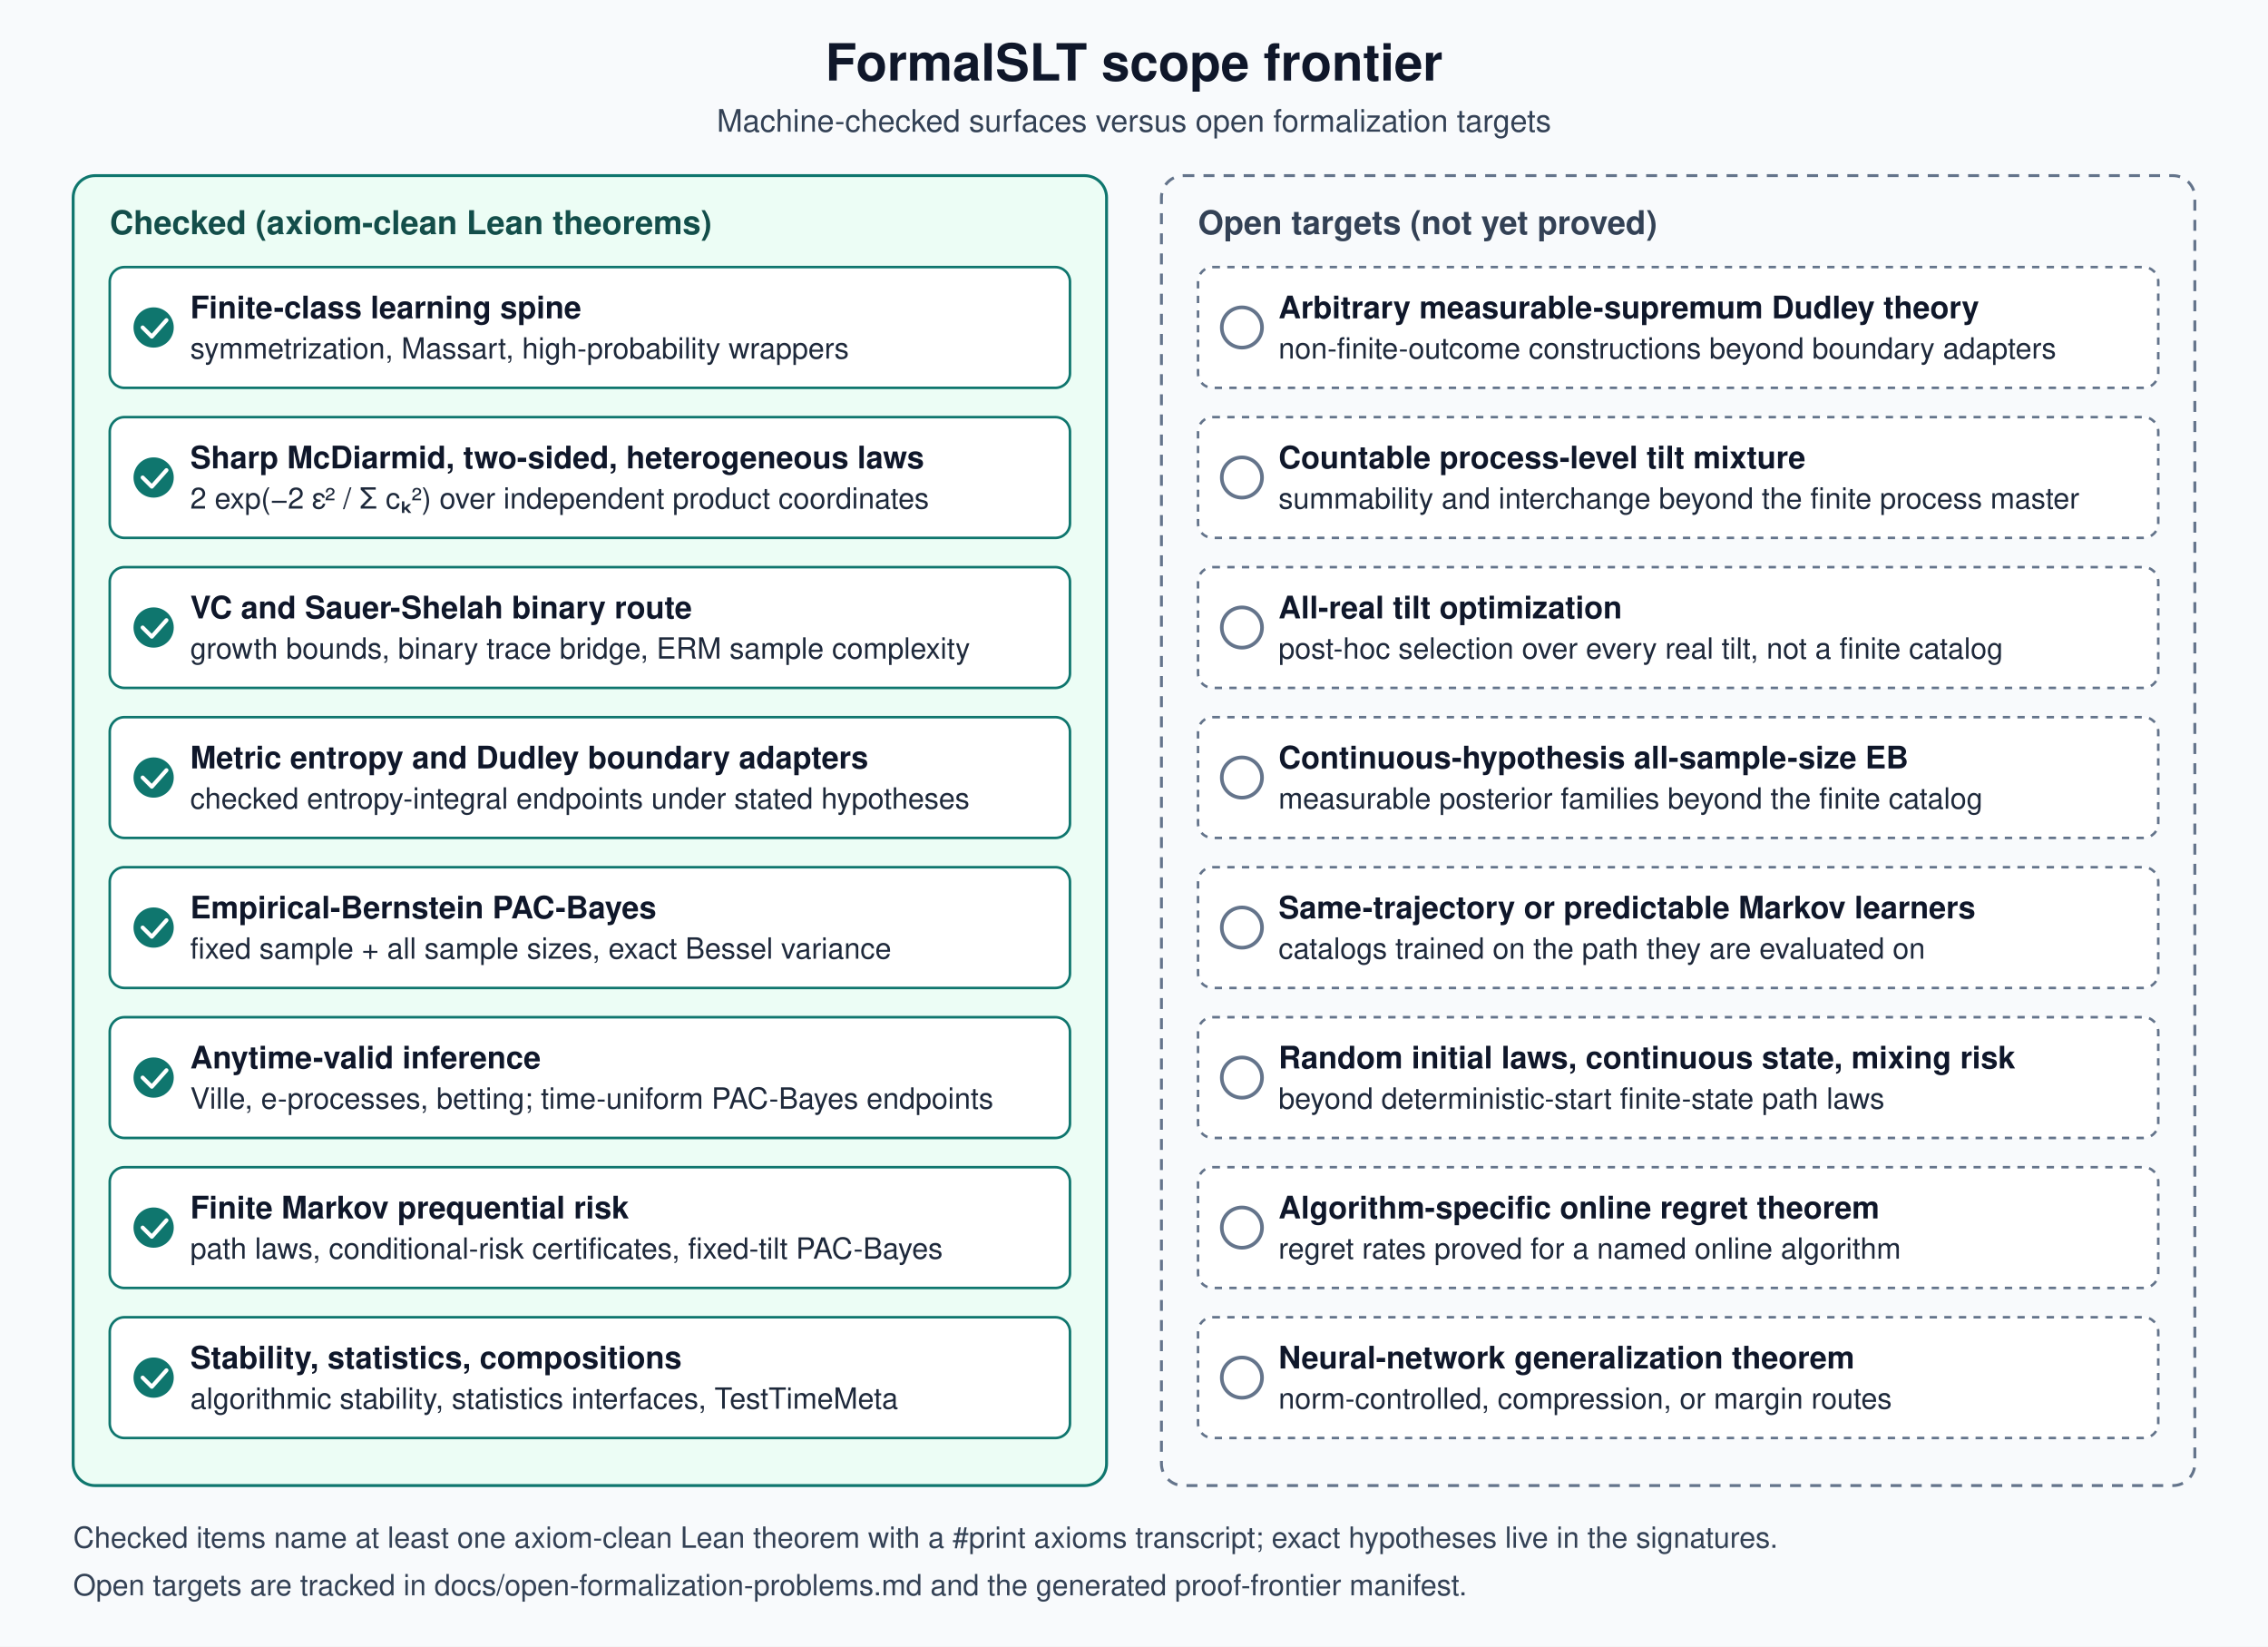
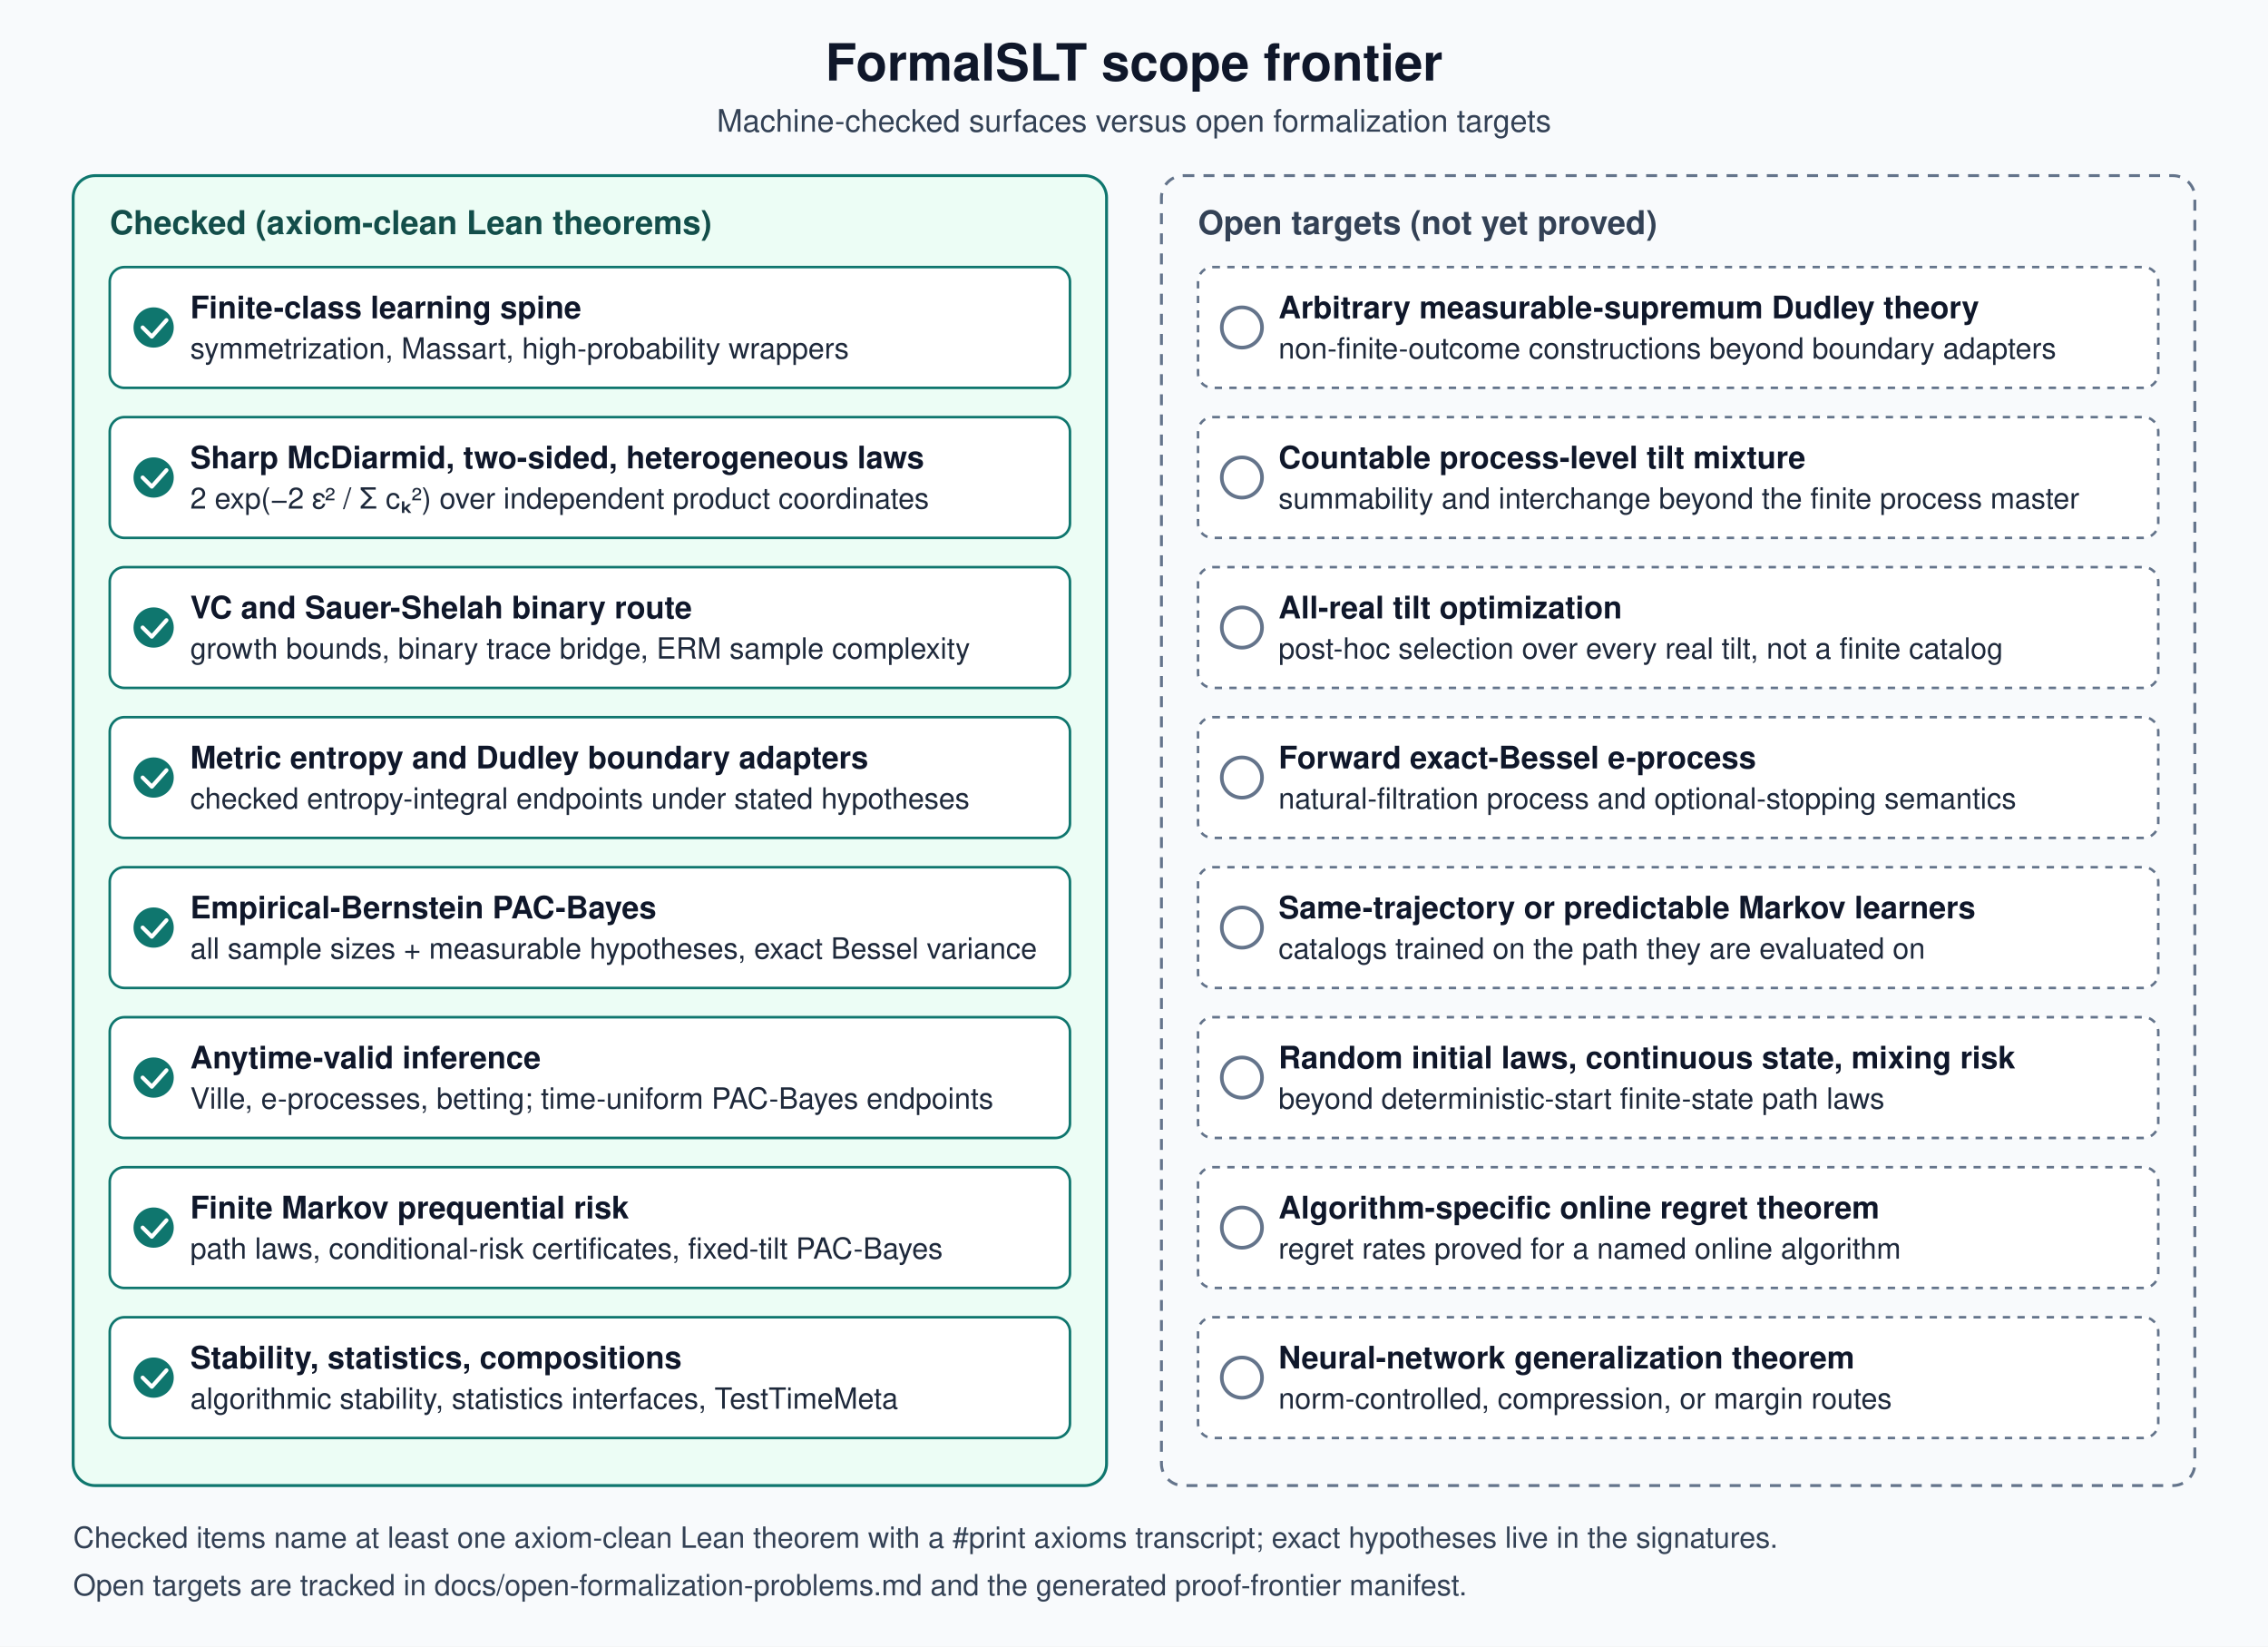
<svg xmlns="http://www.w3.org/2000/svg" width="1240" height="900" viewBox="0 0 1240 900" role="img" aria-labelledby="title desc">
  <defs>
    <style>
      text { font-family: ui-sans-serif, system-ui, -apple-system, BlinkMacSystemFont, "Segoe UI", Helvetica, Arial, sans-serif; }
      .bg { fill: #f8fafc; }
      .title-text { fill: #0f172a; font-size: 28px; font-weight: 700; }
      .subtitle { fill: #334155; font-size: 17px; }
      .col-in { fill: #ecfdf5; stroke: #0f766e; stroke-width: 1.6; }
      .col-out { fill: #f8fafc; stroke: #64748b; stroke-width: 1.6; stroke-dasharray: 6 5; }
      .col-title-in { fill: #134e4a; font-size: 18px; font-weight: 700; }
      .col-title-out { fill: #334155; font-size: 18px; font-weight: 700; }
      .item-in { fill: #ffffff; stroke: #0f766e; stroke-width: 1.4; }
      .item-out { fill: #ffffff; stroke: #64748b; stroke-width: 1.4; stroke-dasharray: 4 4; }
      .item-label { fill: #0f172a; font-size: 17px; font-weight: 700; }
      .item-sub { fill: #1e293b; font-size: 16px; }
      .badge-in { fill: #0f766e; }
      .footer { fill: #334155; font-size: 16px; }
    </style>
  </defs>
  <rect width="1240" height="900" class="bg" />
  <text x="620" y="44" text-anchor="middle" class="title-text">FormalSLT scope frontier</text>
  <text x="620" y="72" text-anchor="middle" class="subtitle">Machine-checked surfaces versus open formalization targets</text>
  <rect x="40" y="96" width="565" height="716" rx="12" class="col-in" />
  <text x="60" y="128" class="col-title-in">Checked (axiom-clean Lean theorems)</text>
  <rect x="60" y="146" width="525" height="66" rx="8" class="item-in" />
  <circle cx="84" cy="179" r="11" class="badge-in" />
  <path d="M78 179 L83 184 L91 175" stroke="#ffffff" stroke-width="2.2" fill="none" stroke-linecap="round" stroke-linejoin="round" />
  <text x="104" y="174" class="item-label">Finite-class learning spine</text>
  <text x="104" y="196" class="item-sub">symmetrization, Massart, high-probability wrappers</text>
  <rect x="60" y="228" width="525" height="66" rx="8" class="item-in" />
  <circle cx="84" cy="261" r="11" class="badge-in" />
  <path d="M78 261 L83 266 L91 257" stroke="#ffffff" stroke-width="2.2" fill="none" stroke-linecap="round" stroke-linejoin="round" />
  <text x="104" y="256" class="item-label">Sharp McDiarmid, two-sided, heterogeneous laws</text>
  <text x="104" y="278" class="item-sub">2 exp(−2 ε² / Σ cₖ²) over independent product coordinates</text>
  <rect x="60" y="310" width="525" height="66" rx="8" class="item-in" />
  <circle cx="84" cy="343" r="11" class="badge-in" />
  <path d="M78 343 L83 348 L91 339" stroke="#ffffff" stroke-width="2.2" fill="none" stroke-linecap="round" stroke-linejoin="round" />
  <text x="104" y="338" class="item-label">VC and Sauer-Shelah binary route</text>
  <text x="104" y="360" class="item-sub">growth bounds, binary trace bridge, ERM sample complexity</text>
  <rect x="60" y="392" width="525" height="66" rx="8" class="item-in" />
  <circle cx="84" cy="425" r="11" class="badge-in" />
  <path d="M78 425 L83 430 L91 421" stroke="#ffffff" stroke-width="2.2" fill="none" stroke-linecap="round" stroke-linejoin="round" />
  <text x="104" y="420" class="item-label">Metric entropy and Dudley boundary adapters</text>
  <text x="104" y="442" class="item-sub">checked entropy-integral endpoints under stated hypotheses</text>
  <rect x="60" y="474" width="525" height="66" rx="8" class="item-in" />
  <circle cx="84" cy="507" r="11" class="badge-in" />
  <path d="M78 507 L83 512 L91 503" stroke="#ffffff" stroke-width="2.2" fill="none" stroke-linecap="round" stroke-linejoin="round" />
  <text x="104" y="502" class="item-label">Empirical-Bernstein PAC-Bayes</text>
-   <text x="104" y="524" class="item-sub">fixed sample + all sample sizes, exact Bessel variance</text>
+   <text x="104" y="524" class="item-sub">all sample sizes + measurable hypotheses, exact Bessel variance</text>
  <rect x="60" y="556" width="525" height="66" rx="8" class="item-in" />
  <circle cx="84" cy="589" r="11" class="badge-in" />
  <path d="M78 589 L83 594 L91 585" stroke="#ffffff" stroke-width="2.2" fill="none" stroke-linecap="round" stroke-linejoin="round" />
  <text x="104" y="584" class="item-label">Anytime-valid inference</text>
  <text x="104" y="606" class="item-sub">Ville, e-processes, betting; time-uniform PAC-Bayes endpoints</text>
  <rect x="60" y="638" width="525" height="66" rx="8" class="item-in" />
  <circle cx="84" cy="671" r="11" class="badge-in" />
  <path d="M78 671 L83 676 L91 667" stroke="#ffffff" stroke-width="2.2" fill="none" stroke-linecap="round" stroke-linejoin="round" />
  <text x="104" y="666" class="item-label">Finite Markov prequential risk</text>
  <text x="104" y="688" class="item-sub">path laws, conditional-risk certificates, fixed-tilt PAC-Bayes</text>
  <rect x="60" y="720" width="525" height="66" rx="8" class="item-in" />
  <circle cx="84" cy="753" r="11" class="badge-in" />
  <path d="M78 753 L83 758 L91 749" stroke="#ffffff" stroke-width="2.2" fill="none" stroke-linecap="round" stroke-linejoin="round" />
  <text x="104" y="748" class="item-label">Stability, statistics, compositions</text>
  <text x="104" y="770" class="item-sub">algorithmic stability, statistics interfaces, TestTimeMeta</text>
  <rect x="635" y="96" width="565" height="716" rx="12" class="col-out" />
  <text x="655" y="128" class="col-title-out">Open targets (not yet proved)</text>
  <rect x="655" y="146" width="525" height="66" rx="8" class="item-out" />
  <circle cx="679" cy="179" r="11" fill="none" stroke="#64748b" stroke-width="2" />
  <text x="699" y="174" class="item-label">Arbitrary measurable-supremum Dudley theory</text>
  <text x="699" y="196" class="item-sub">non-finite-outcome constructions beyond boundary adapters</text>
  <rect x="655" y="228" width="525" height="66" rx="8" class="item-out" />
  <circle cx="679" cy="261" r="11" fill="none" stroke="#64748b" stroke-width="2" />
  <text x="699" y="256" class="item-label">Countable process-level tilt mixture</text>
  <text x="699" y="278" class="item-sub">summability and interchange beyond the finite process master</text>
  <rect x="655" y="310" width="525" height="66" rx="8" class="item-out" />
  <circle cx="679" cy="343" r="11" fill="none" stroke="#64748b" stroke-width="2" />
  <text x="699" y="338" class="item-label">All-real tilt optimization</text>
  <text x="699" y="360" class="item-sub">post-hoc selection over every real tilt, not a finite catalog</text>
  <rect x="655" y="392" width="525" height="66" rx="8" class="item-out" />
  <circle cx="679" cy="425" r="11" fill="none" stroke="#64748b" stroke-width="2" />
-   <text x="699" y="420" class="item-label">Continuous-hypothesis all-sample-size EB</text>
-   <text x="699" y="442" class="item-sub">measurable posterior families beyond the finite catalog</text>
+   <text x="699" y="420" class="item-label">Forward exact-Bessel e-process</text>
+   <text x="699" y="442" class="item-sub">natural-filtration process and optional-stopping semantics</text>
  <rect x="655" y="474" width="525" height="66" rx="8" class="item-out" />
  <circle cx="679" cy="507" r="11" fill="none" stroke="#64748b" stroke-width="2" />
  <text x="699" y="502" class="item-label">Same-trajectory or predictable Markov learners</text>
  <text x="699" y="524" class="item-sub">catalogs trained on the path they are evaluated on</text>
  <rect x="655" y="556" width="525" height="66" rx="8" class="item-out" />
  <circle cx="679" cy="589" r="11" fill="none" stroke="#64748b" stroke-width="2" />
  <text x="699" y="584" class="item-label">Random initial laws, continuous state, mixing risk</text>
  <text x="699" y="606" class="item-sub">beyond deterministic-start finite-state path laws</text>
  <rect x="655" y="638" width="525" height="66" rx="8" class="item-out" />
  <circle cx="679" cy="671" r="11" fill="none" stroke="#64748b" stroke-width="2" />
  <text x="699" y="666" class="item-label">Algorithm-specific online regret theorem</text>
  <text x="699" y="688" class="item-sub">regret rates proved for a named online algorithm</text>
  <rect x="655" y="720" width="525" height="66" rx="8" class="item-out" />
  <circle cx="679" cy="753" r="11" fill="none" stroke="#64748b" stroke-width="2" />
  <text x="699" y="748" class="item-label">Neural-network generalization theorem</text>
  <text x="699" y="770" class="item-sub">norm-controlled, compression, or margin routes</text>
  <text x="40" y="846" class="footer">Checked items name at least one axiom-clean Lean theorem with a #print axioms transcript; exact hypotheses live in the signatures.</text>
  <text x="40" y="872" class="footer">Open targets are tracked in docs/open-formalization-problems.md and the generated proof-frontier manifest.</text>
</svg>
